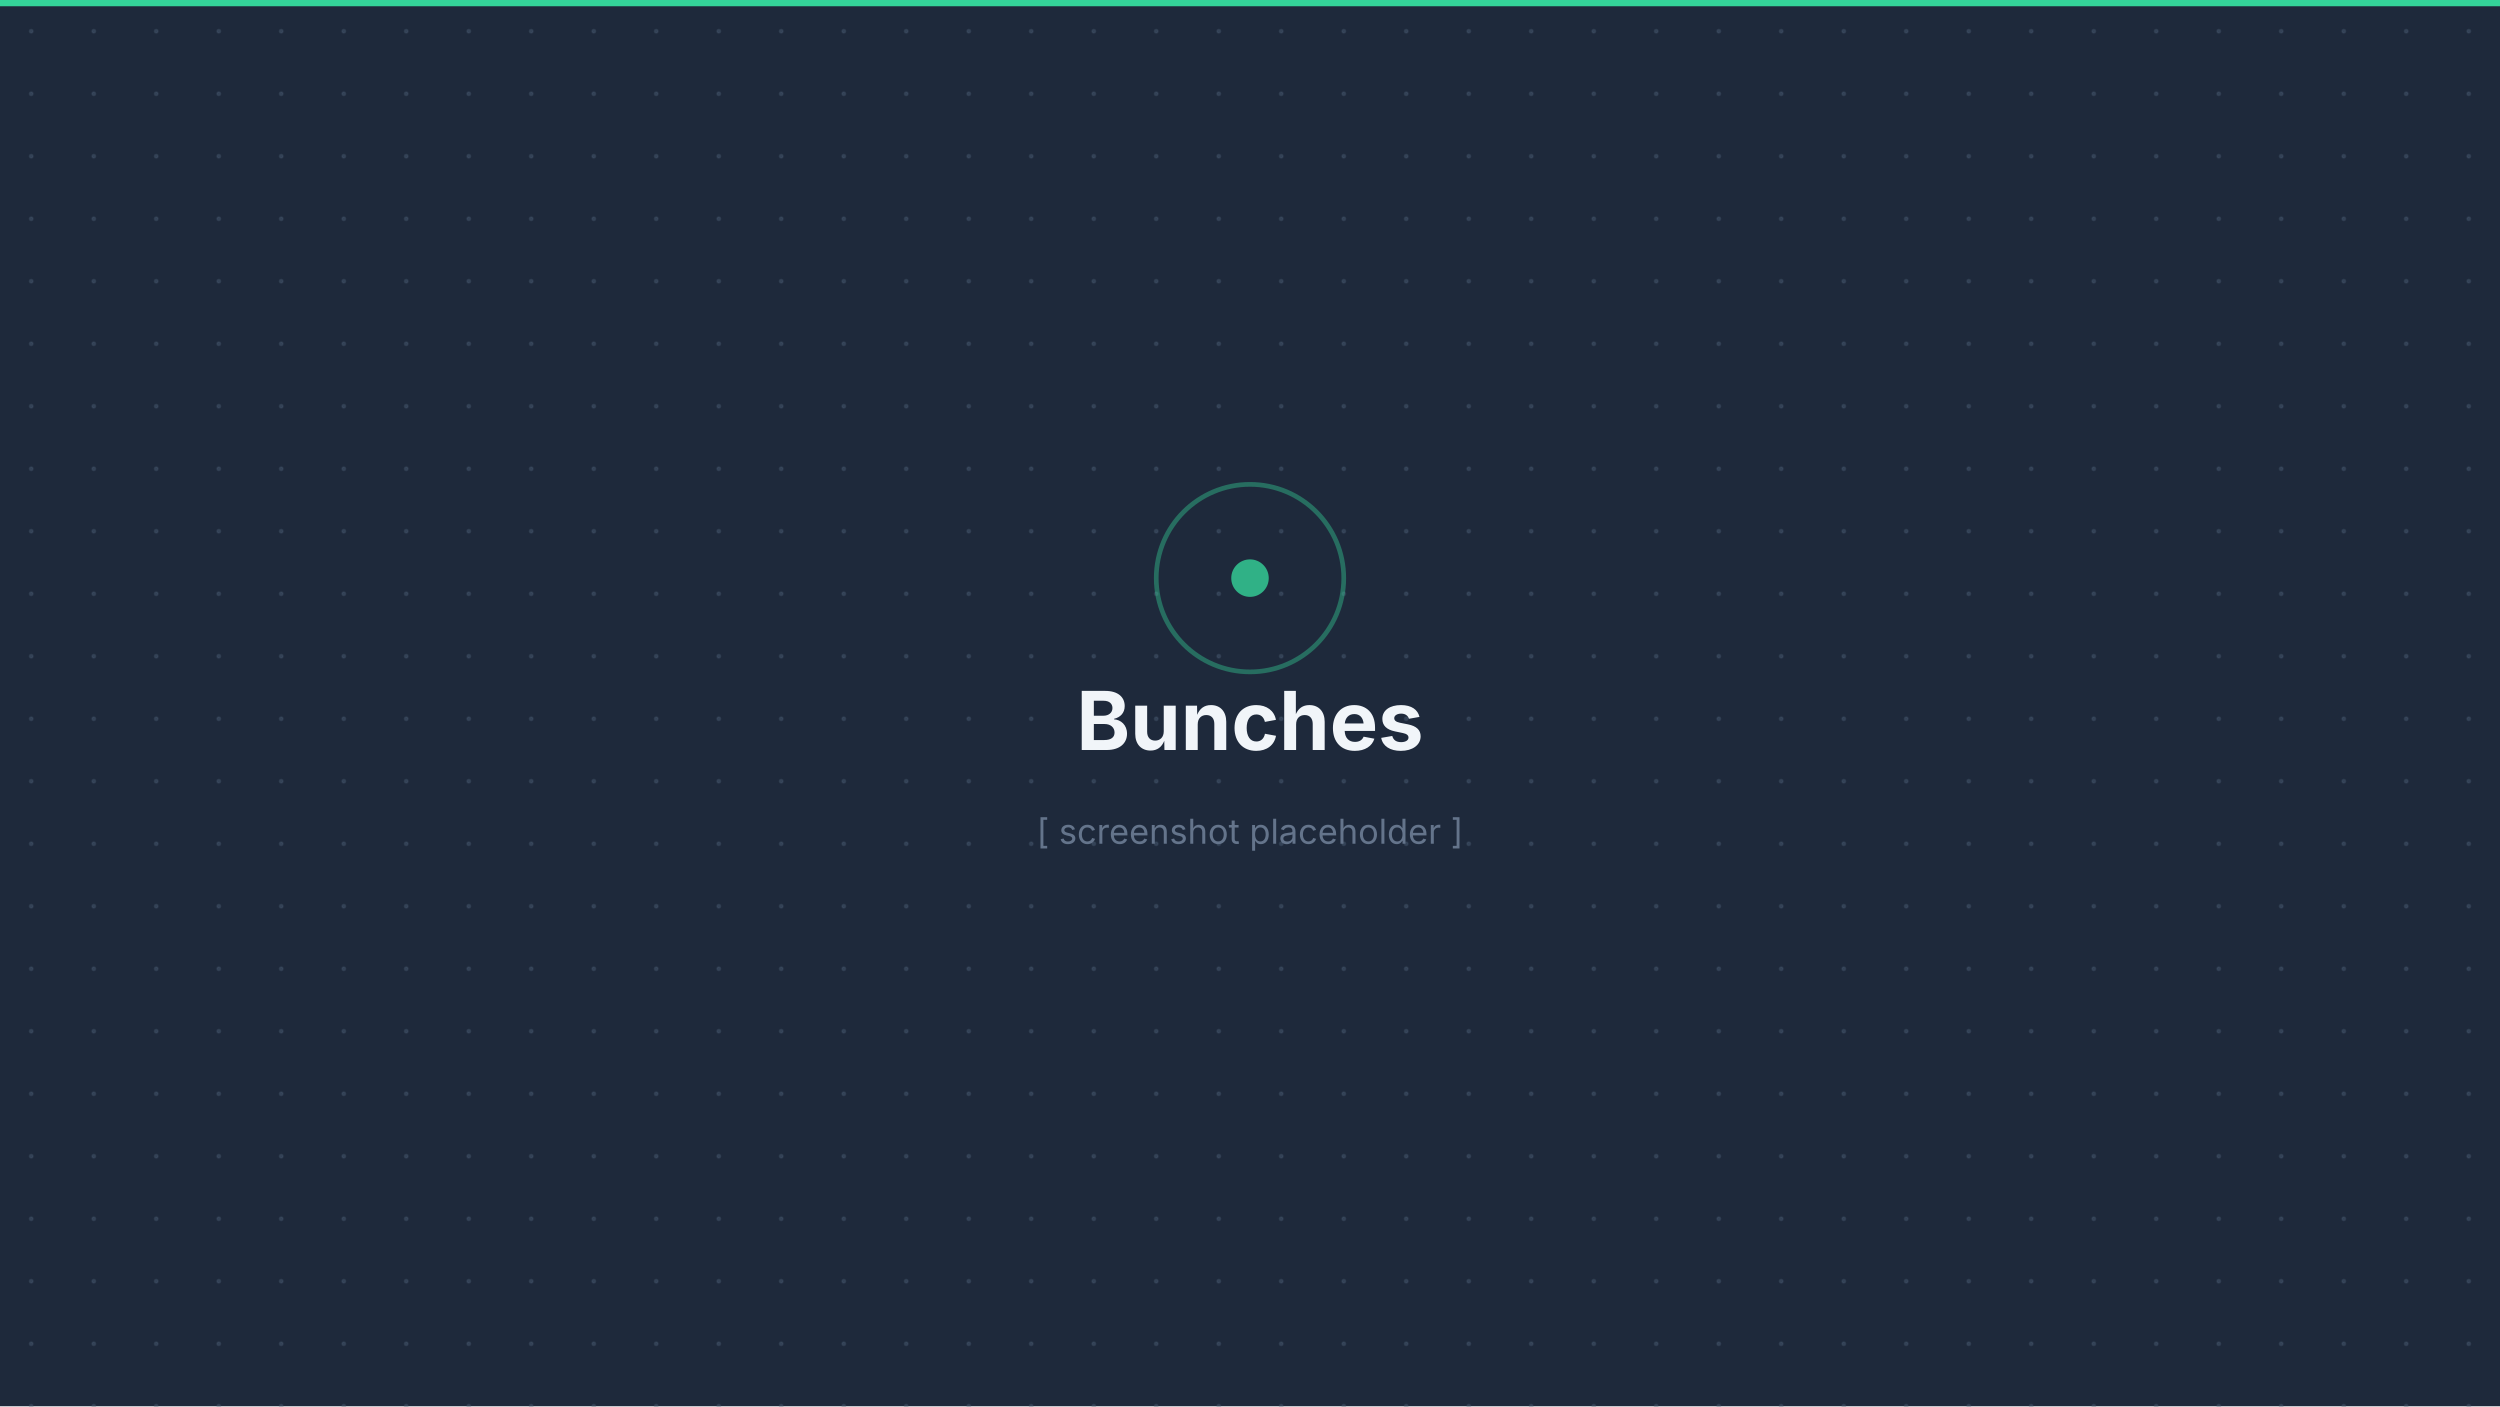
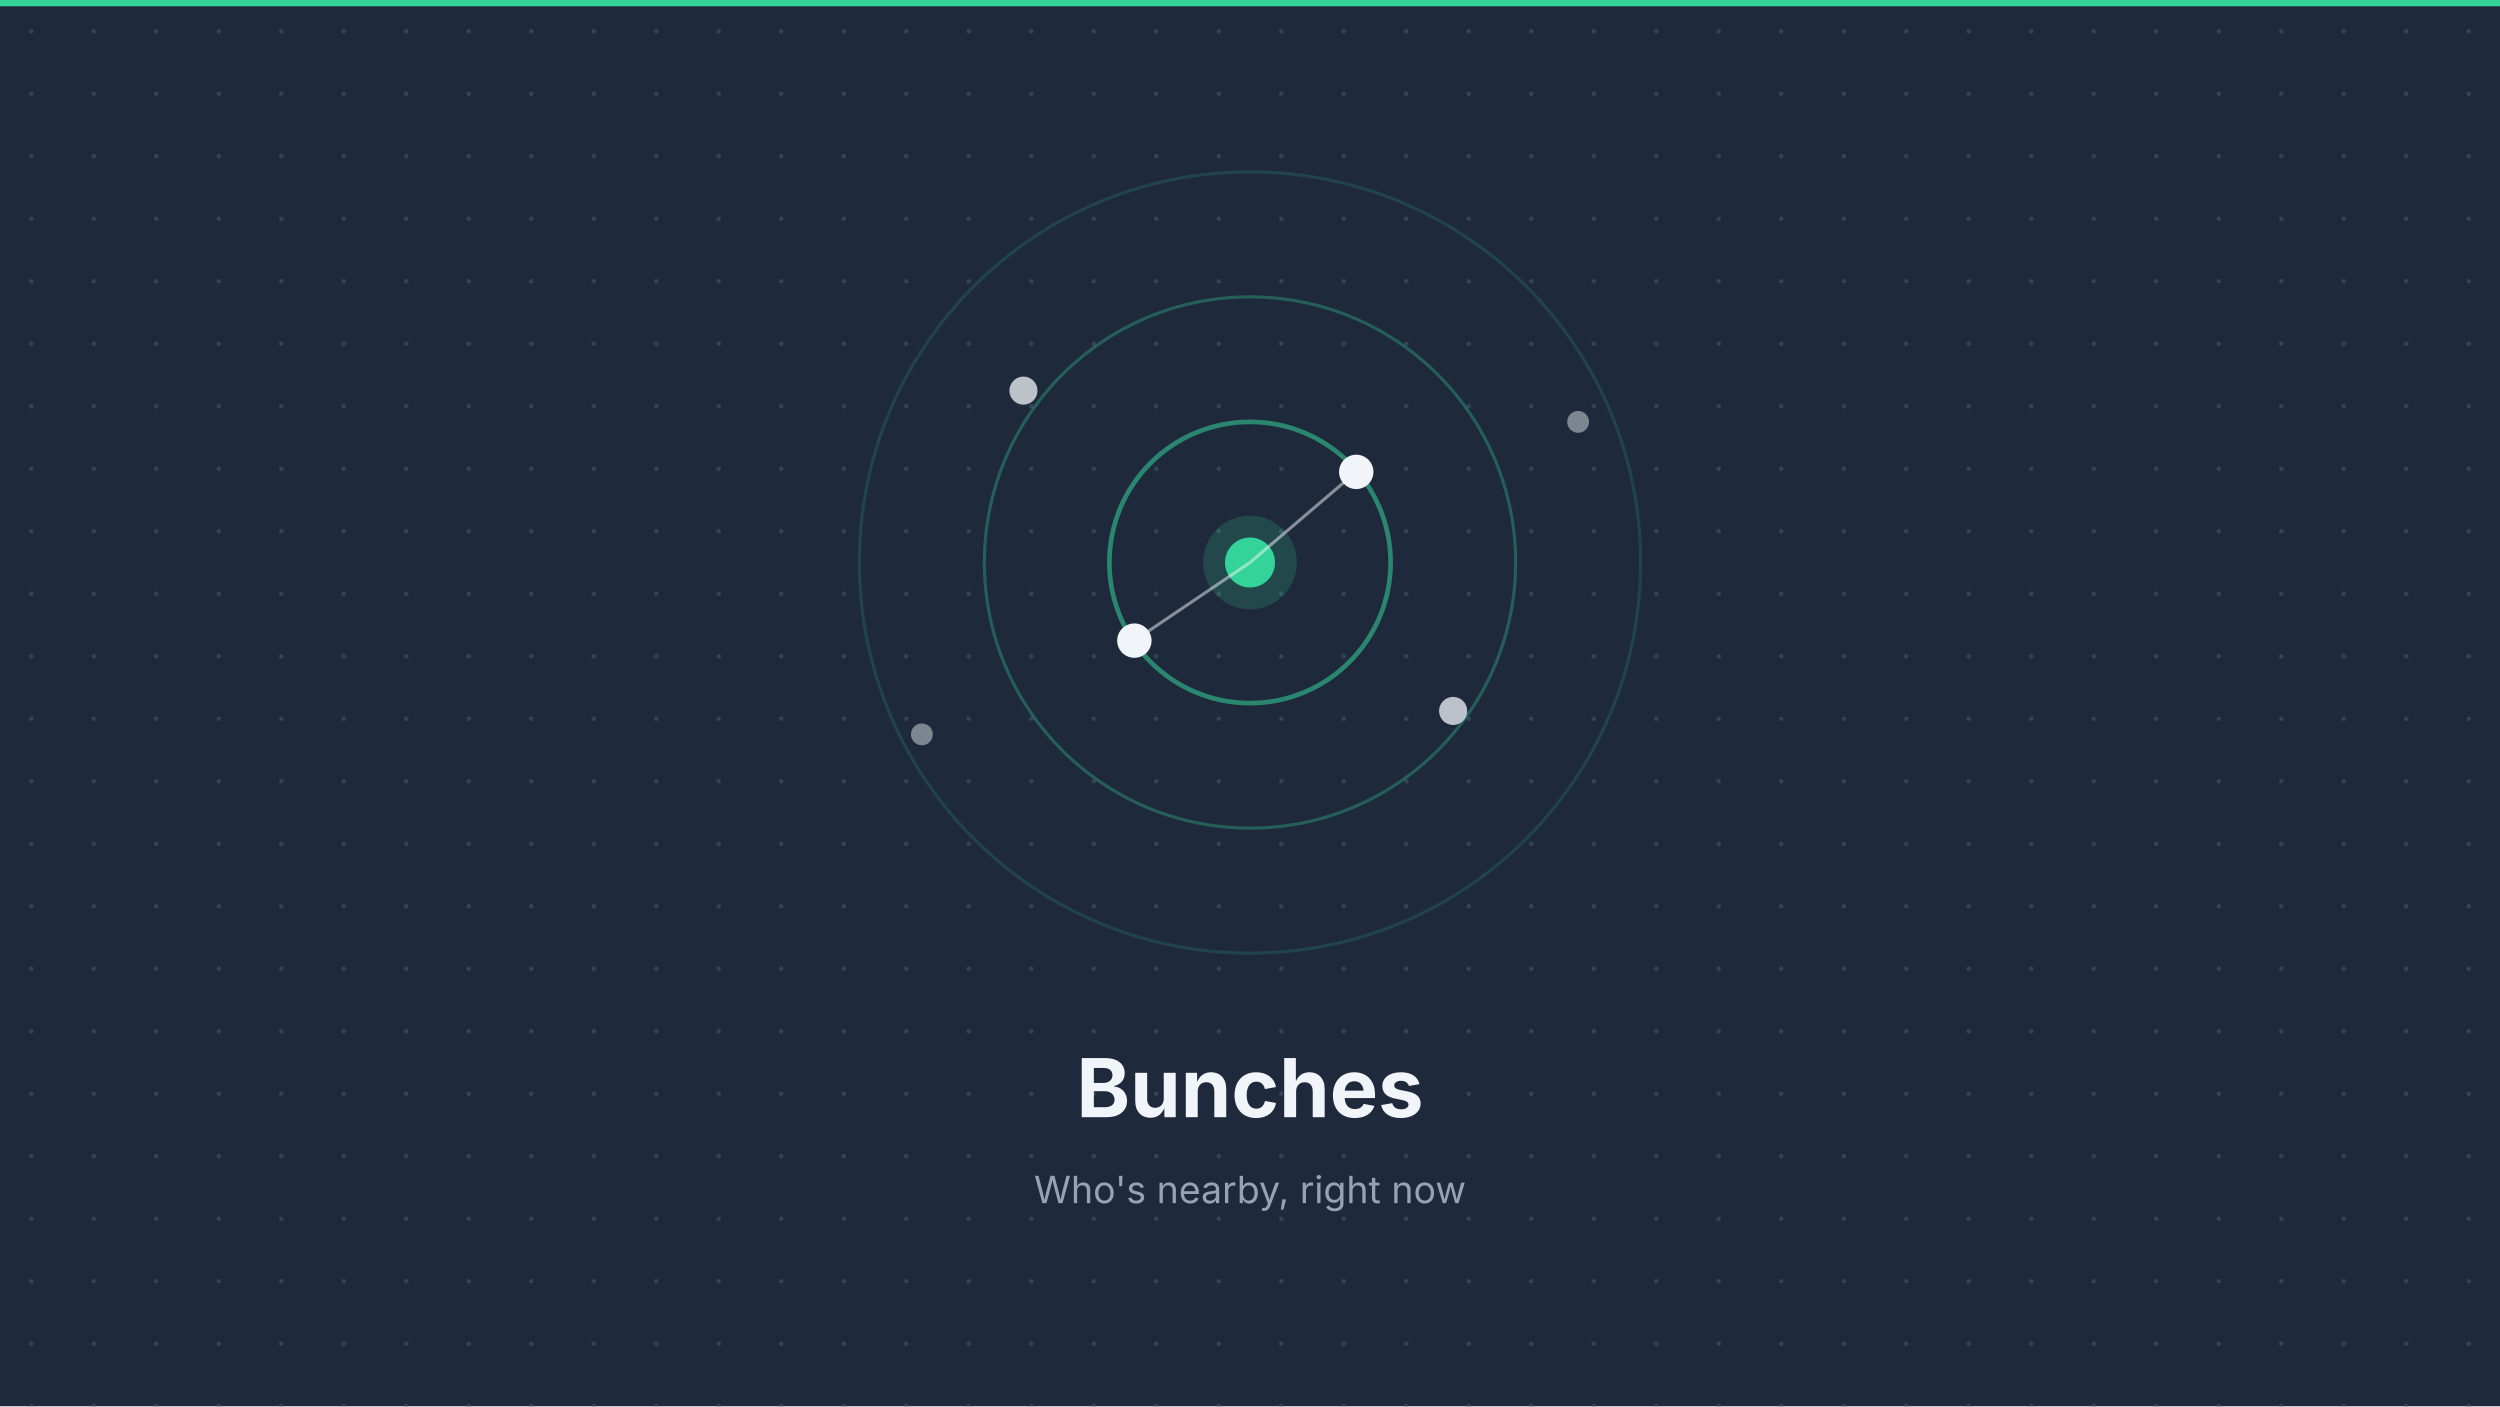
<svg xmlns="http://www.w3.org/2000/svg" viewBox="0 0 1600 900">
  <rect width="1600" height="900" fill="#1E293B" />
  <pattern id="dots" x="0" y="0" width="40" height="40" patternUnits="userSpaceOnUse">
    <circle cx="20" cy="20" r="1.5" fill="#334155" />
  </pattern>
  <rect width="1600" height="900" fill="url(#dots)" />
  <rect x="0" y="0" width="1600" height="4" fill="#34D399" />
-   <circle cx="800" cy="370" r="60" fill="none" stroke="#34D399" stroke-width="3" opacity="0.4" />
-   <circle cx="800" cy="370" r="12" fill="#34D399" opacity="0.8" />
-   <text x="800" y="480" font-family="system-ui,-apple-system,sans-serif" font-size="52" font-weight="700" fill="#F1F5F9" text-anchor="middle">Bunches</text>
-   <text x="800" y="540" font-family="system-ui,-apple-system,sans-serif" font-size="22" fill="#64748B" text-anchor="middle">[ screenshot placeholder ]</text>
+   <g fill="none" stroke="#34D399">
+     <circle cx="800" cy="360" r="90" stroke-width="3" opacity="0.55" />
+     <circle cx="800" cy="360" r="170" stroke-width="2" opacity="0.32" />
+     <circle cx="800" cy="360" r="250" stroke-width="2" opacity="0.16" />
+   </g>
+   <circle cx="800" cy="360" r="16" fill="#34D399" />
+   <circle cx="800" cy="360" r="30" fill="#34D399" opacity="0.18" />
+   <g fill="#F1F5F9">
+     <circle cx="868" cy="302" r="11" />
+     <circle cx="726" cy="410" r="11" />
+     <circle cx="930" cy="455" r="9" opacity="0.75" />
+     <circle cx="655" cy="250" r="9" opacity="0.75" />
+     <circle cx="1010" cy="270" r="7" opacity="0.45" />
+     <circle cx="590" cy="470" r="7" opacity="0.45" />
+   </g>
+   <g stroke="#F1F5F9" stroke-width="2" opacity="0.5">
+     <line x1="800" y1="360" x2="868" y2="302" />
+     <line x1="800" y1="360" x2="726" y2="410" />
+   </g>
+   <text x="800" y="715" font-family="system-ui,-apple-system,sans-serif" font-size="52" font-weight="700" fill="#F1F5F9" text-anchor="middle">Bunches</text>
+   <text x="800" y="770" font-family="system-ui,-apple-system,sans-serif" font-size="24" fill="#94A3B8" text-anchor="middle">Who's nearby, right now</text>
</svg>
